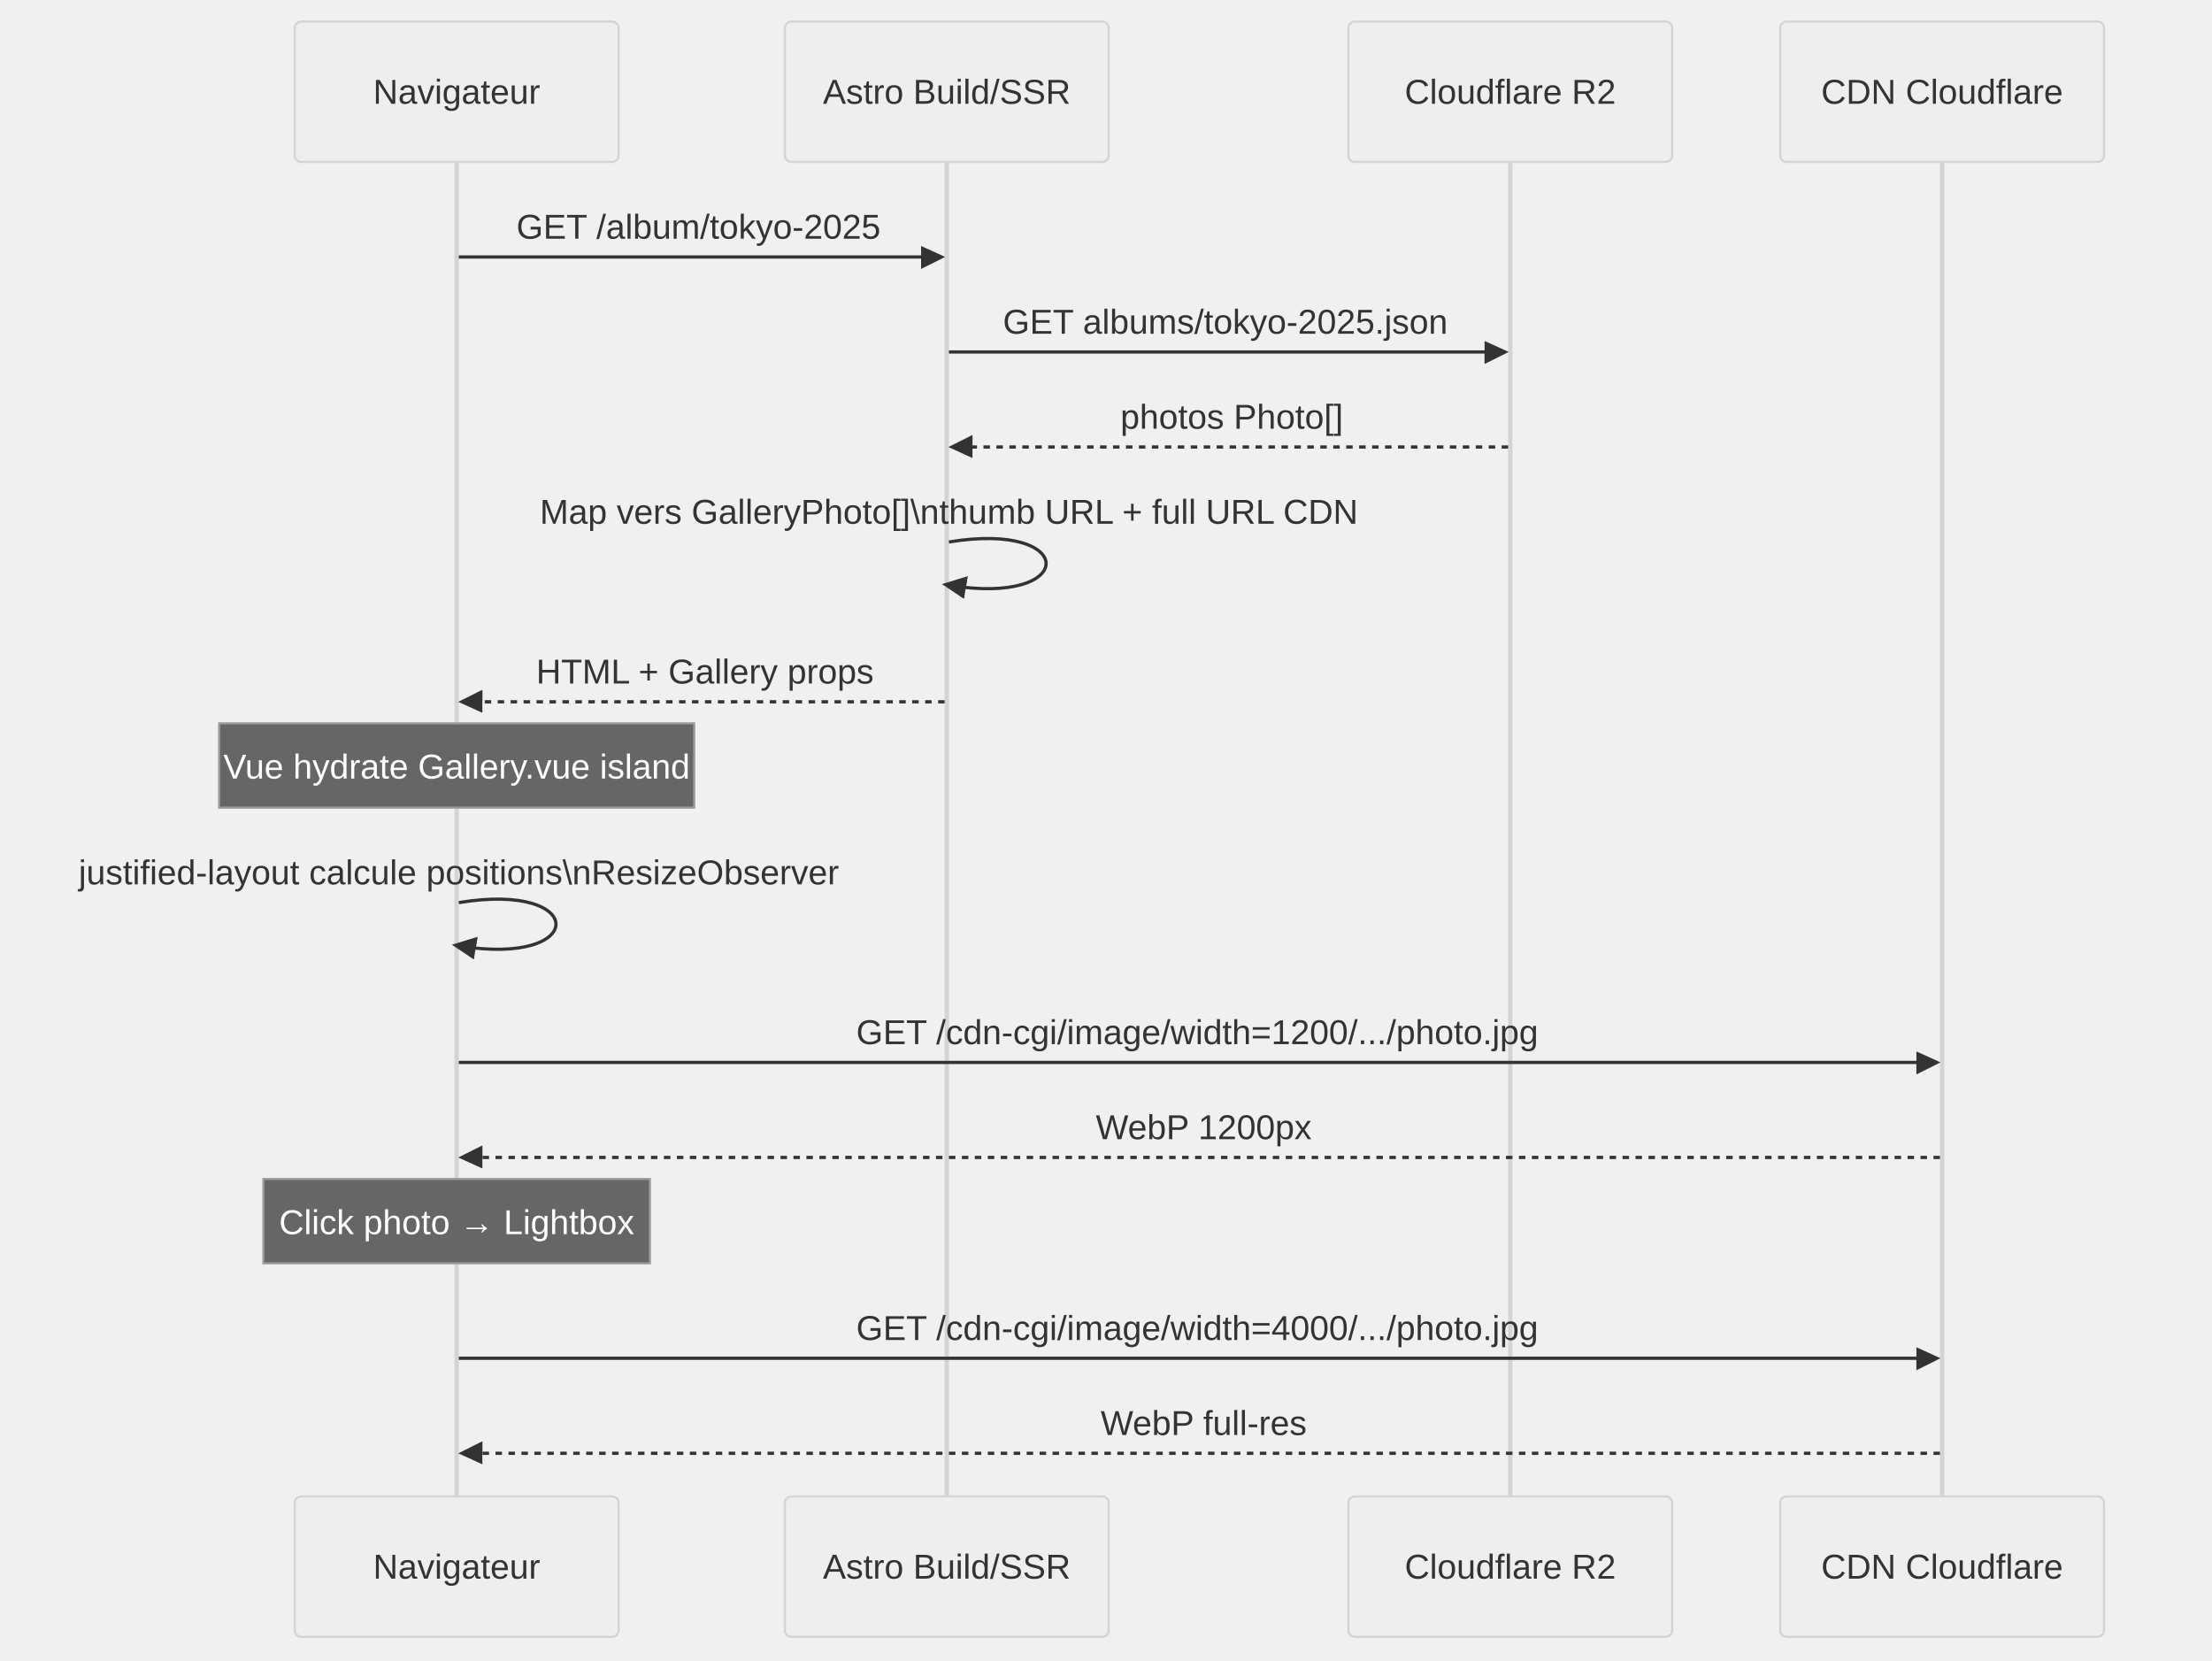
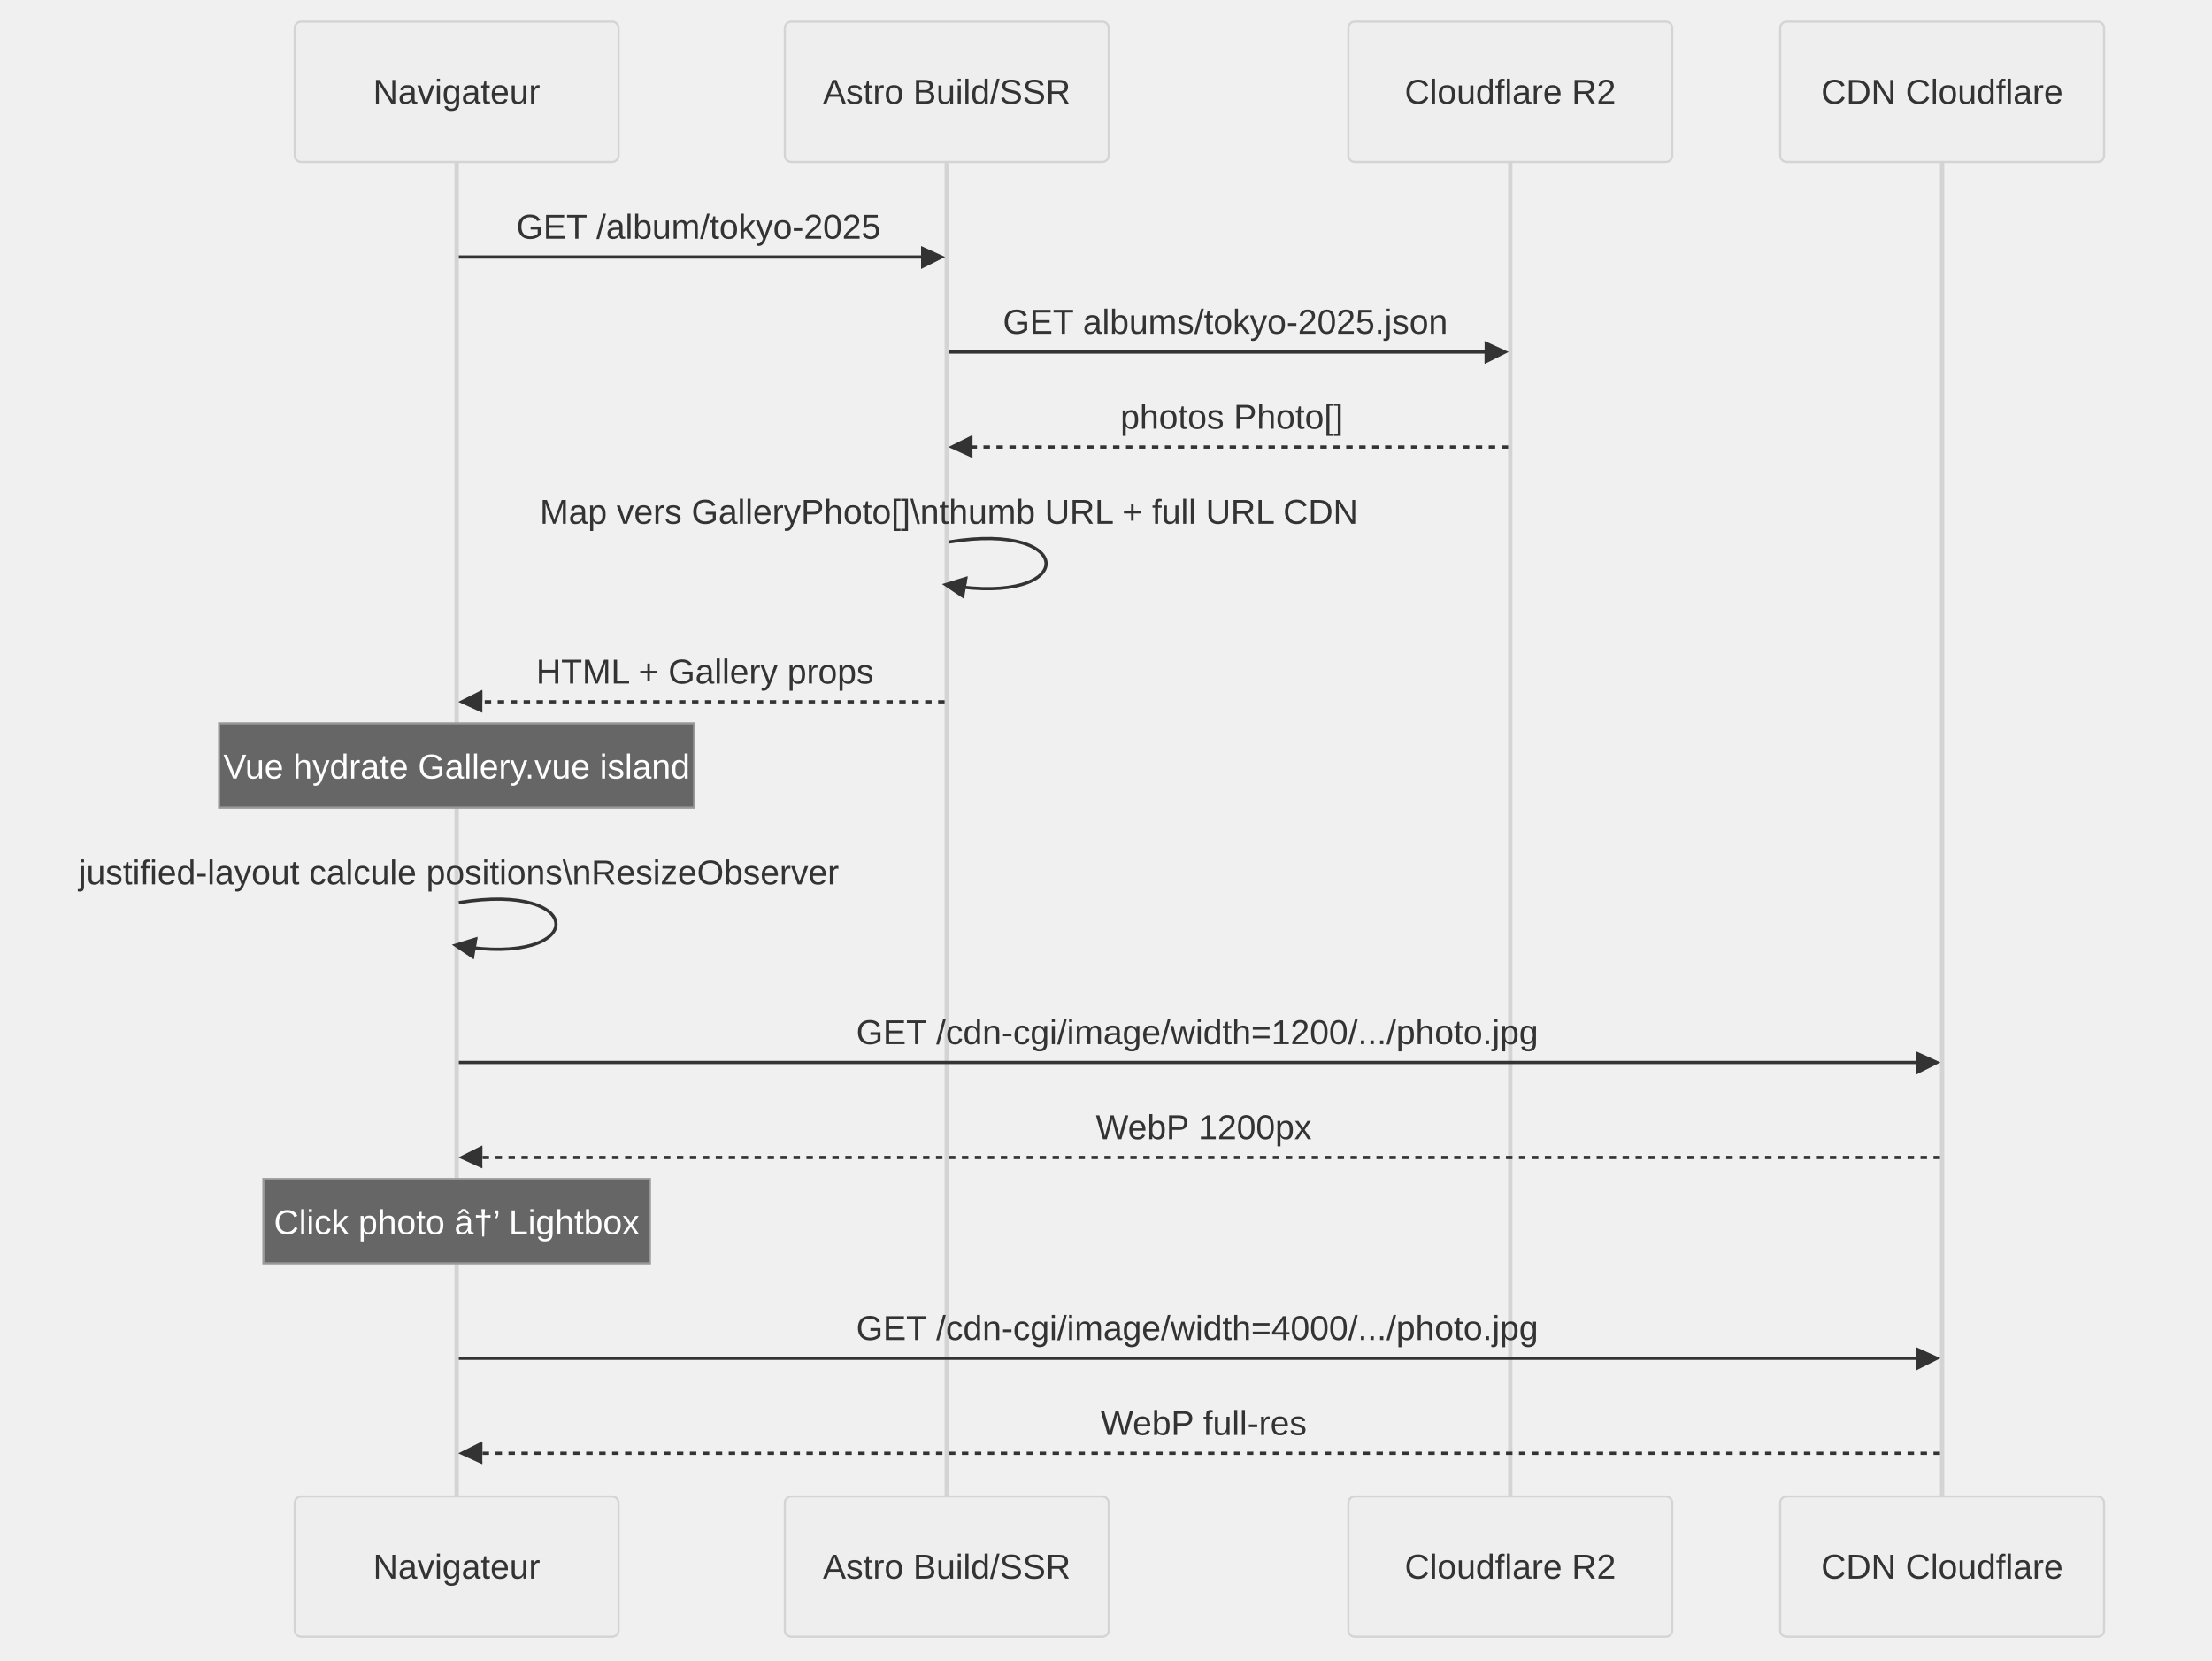
- <svg xmlns="http://www.w3.org/2000/svg" id="my-svg" width="100%" style="max-width: 1024.5px; background-color: transparent;" viewBox="-136.5 -10 1024.5 769" role="graphics-document document" aria-roledescription="sequence">
+ <svg xmlns="http://www.w3.org/2000/svg" id="my-svg" width="100%" style="max-width: 1024.5px; background-color: #ffffff;" viewBox="-136.5 -10 1024.5 769" role="graphics-document document" aria-roledescription="sequence">
  <g>
    <rect x="688" y="683" fill="#eaeaea" stroke="#666" width="150" height="65" name="CDN" rx="3" ry="3" class="actor actor-bottom" />
    <text x="763" y="715.5" dominant-baseline="central" alignment-baseline="central" class="actor actor-box" style="text-anchor: middle; font-size: 16px; font-weight: 400;">
      <tspan x="763" dy="0">CDN Cloudflare</tspan>
    </text>
  </g>
  <g>
    <rect x="488" y="683" fill="#eaeaea" stroke="#666" width="150" height="65" name="R2" rx="3" ry="3" class="actor actor-bottom" />
    <text x="563" y="715.5" dominant-baseline="central" alignment-baseline="central" class="actor actor-box" style="text-anchor: middle; font-size: 16px; font-weight: 400;">
      <tspan x="563" dy="0">Cloudflare R2</tspan>
    </text>
  </g>
  <g>
    <rect x="227" y="683" fill="#eaeaea" stroke="#666" width="150" height="65" name="Astro" rx="3" ry="3" class="actor actor-bottom" />
    <text x="302" y="715.5" dominant-baseline="central" alignment-baseline="central" class="actor actor-box" style="text-anchor: middle; font-size: 16px; font-weight: 400;">
      <tspan x="302" dy="0">Astro Build/SSR</tspan>
    </text>
  </g>
  <g>
    <rect x="0" y="683" fill="#eaeaea" stroke="#666" width="150" height="65" name="Browser" rx="3" ry="3" class="actor actor-bottom" />
    <text x="75" y="715.5" dominant-baseline="central" alignment-baseline="central" class="actor actor-box" style="text-anchor: middle; font-size: 16px; font-weight: 400;">
      <tspan x="75" dy="0">Navigateur</tspan>
    </text>
  </g>
  <g>
    <line id="actor3" x1="763" y1="65" x2="763" y2="683" class="actor-line 200" stroke-width="0.5px" stroke="#999" name="CDN" data-et="life-line" data-id="CDN" />
    <g id="root-3" data-et="participant" data-type="participant" data-id="CDN">
      <rect x="688" y="0" fill="#eaeaea" stroke="#666" width="150" height="65" name="CDN" rx="3" ry="3" class="actor actor-top" />
      <text x="763" y="32.5" dominant-baseline="central" alignment-baseline="central" class="actor actor-box" style="text-anchor: middle; font-size: 16px; font-weight: 400;">
        <tspan x="763" dy="0">CDN Cloudflare</tspan>
      </text>
    </g>
  </g>
  <g>
    <line id="actor2" x1="563" y1="65" x2="563" y2="683" class="actor-line 200" stroke-width="0.5px" stroke="#999" name="R2" data-et="life-line" data-id="R2" />
    <g id="root-2" data-et="participant" data-type="participant" data-id="R2">
      <rect x="488" y="0" fill="#eaeaea" stroke="#666" width="150" height="65" name="R2" rx="3" ry="3" class="actor actor-top" />
      <text x="563" y="32.5" dominant-baseline="central" alignment-baseline="central" class="actor actor-box" style="text-anchor: middle; font-size: 16px; font-weight: 400;">
        <tspan x="563" dy="0">Cloudflare R2</tspan>
      </text>
    </g>
  </g>
  <g>
    <line id="actor1" x1="302" y1="65" x2="302" y2="683" class="actor-line 200" stroke-width="0.5px" stroke="#999" name="Astro" data-et="life-line" data-id="Astro" />
    <g id="root-1" data-et="participant" data-type="participant" data-id="Astro">
      <rect x="227" y="0" fill="#eaeaea" stroke="#666" width="150" height="65" name="Astro" rx="3" ry="3" class="actor actor-top" />
      <text x="302" y="32.5" dominant-baseline="central" alignment-baseline="central" class="actor actor-box" style="text-anchor: middle; font-size: 16px; font-weight: 400;">
        <tspan x="302" dy="0">Astro Build/SSR</tspan>
      </text>
    </g>
  </g>
  <g>
    <line id="actor0" x1="75" y1="65" x2="75" y2="683" class="actor-line 200" stroke-width="0.5px" stroke="#999" name="Browser" data-et="life-line" data-id="Browser" />
    <g id="root-0" data-et="participant" data-type="participant" data-id="Browser">
      <rect x="0" y="0" fill="#eaeaea" stroke="#666" width="150" height="65" name="Browser" rx="3" ry="3" class="actor actor-top" />
      <text x="75" y="32.5" dominant-baseline="central" alignment-baseline="central" class="actor actor-box" style="text-anchor: middle; font-size: 16px; font-weight: 400;">
        <tspan x="75" dy="0">Navigateur</tspan>
      </text>
    </g>
  </g>
  <style>#my-svg{font-family:"trebuchet ms",verdana,arial,sans-serif;font-size:16px;fill:#000000;}@keyframes edge-animation-frame{from{stroke-dashoffset:0;}}@keyframes dash{to{stroke-dashoffset:0;}}#my-svg .edge-animation-slow{stroke-dasharray:9,5!important;stroke-dashoffset:900;animation:dash 50s linear infinite;stroke-linecap:round;}#my-svg .edge-animation-fast{stroke-dasharray:9,5!important;stroke-dashoffset:900;animation:dash 20s linear infinite;stroke-linecap:round;}#my-svg .error-icon{fill:#552222;}#my-svg .error-text{fill:#552222;stroke:#552222;}#my-svg .edge-thickness-normal{stroke-width:1px;}#my-svg .edge-thickness-thick{stroke-width:3.5px;}#my-svg .edge-pattern-solid{stroke-dasharray:0;}#my-svg .edge-thickness-invisible{stroke-width:0;fill:none;}#my-svg .edge-pattern-dashed{stroke-dasharray:3;}#my-svg .edge-pattern-dotted{stroke-dasharray:2;}#my-svg .marker{fill:#666;stroke:#666;}#my-svg .marker.cross{stroke:#666;}#my-svg svg{font-family:"trebuchet ms",verdana,arial,sans-serif;font-size:16px;}#my-svg p{margin:0;}#my-svg .actor{stroke:hsl(0, 0%, 83%);fill:#eee;stroke-width:1;}#my-svg rect.actor.outer-path[data-look="neo"]{filter:drop-shadow( 1px 2px 2px rgba(185,185,185,1));}#my-svg rect.note[data-look="neo"]{stroke:#999;fill:#666;filter:drop-shadow( 1px 2px 2px rgba(185,185,185,1));}#my-svg text.actor&gt;tspan{fill:#333;stroke:none;}#my-svg .actor-line{stroke:hsl(0, 0%, 83%);}#my-svg .innerArc{stroke-width:1.5;stroke-dasharray:none;}#my-svg .messageLine0{stroke-width:1.5;stroke-dasharray:none;stroke:#333;}#my-svg .messageLine1{stroke-width:1.5;stroke-dasharray:2,2;stroke:#333;}#my-svg [id$="-arrowhead"] path{fill:#333;stroke:#333;}#my-svg .sequenceNumber{fill:white;}#my-svg [id$="-sequencenumber"]{fill:#333;}#my-svg [id$="-crosshead"] path{fill:#333;stroke:#333;}#my-svg .messageText{fill:#333;stroke:none;}#my-svg .labelBox{stroke:hsl(0, 0%, 83%);fill:#eee;filter:none;}#my-svg .labelText,#my-svg .labelText&gt;tspan{fill:#333;stroke:none;}#my-svg .loopText,#my-svg .loopText&gt;tspan{fill:#333;stroke:none;}#my-svg .sectionTitle,#my-svg .sectionTitle&gt;tspan{fill:#333;stroke:none;}#my-svg .loopLine{stroke-width:2px;stroke-dasharray:2,2;stroke:hsl(0, 0%, 83%);fill:hsl(0, 0%, 83%);}#my-svg .note{stroke:#999;fill:#666;}#my-svg .noteText,#my-svg .noteText&gt;tspan{fill:#fff;stroke:none;font-weight:normal;}#my-svg .activation0{fill:#f4f4f4;stroke:#666;}#my-svg .activation1{fill:#f4f4f4;stroke:#666;}#my-svg .activation2{fill:#f4f4f4;stroke:#666;}#my-svg .actorPopupMenu{position:absolute;}#my-svg .actorPopupMenuPanel{position:absolute;fill:#eee;box-shadow:0px 8px 16px 0px rgba(0,0,0,0.2);filter:drop-shadow(3px 5px 2px rgb(0 0 0 / 0.4));}#my-svg .actor-man circle,#my-svg line{fill:#eee;stroke-width:2px;}#my-svg g rect.rect{filter:drop-shadow( 1px 2px 2px rgba(185,185,185,1));stroke:#999;}#my-svg .node .neo-node{stroke:#999;}#my-svg [data-look="neo"].node rect,#my-svg [data-look="neo"].cluster rect,#my-svg [data-look="neo"].node polygon{stroke:url(#my-svg-gradient);filter:drop-shadow( 1px 2px 2px rgba(185,185,185,1));}#my-svg [data-look="neo"].node path{stroke:url(#my-svg-gradient);stroke-width:1px;}#my-svg [data-look="neo"].node .outer-path{filter:drop-shadow( 1px 2px 2px rgba(185,185,185,1));}#my-svg [data-look="neo"].node .neo-line path{stroke:#999;filter:none;}#my-svg [data-look="neo"].node circle{stroke:url(#my-svg-gradient);filter:drop-shadow( 1px 2px 2px rgba(185,185,185,1));}#my-svg [data-look="neo"].node circle .state-start{fill:#000000;}#my-svg [data-look="neo"].icon-shape .icon{fill:url(#my-svg-gradient);filter:drop-shadow( 1px 2px 2px rgba(185,185,185,1));}#my-svg [data-look="neo"].icon-shape .icon-neo path{stroke:url(#my-svg-gradient);filter:drop-shadow( 1px 2px 2px rgba(185,185,185,1));}#my-svg :root{--mermaid-font-family:"trebuchet ms",verdana,arial,sans-serif;}</style>
  <g />
  <defs>
    <symbol id="my-svg-computer" width="24" height="24">
      <path transform="scale(.5)" d="M2 2v13h20v-13h-20zm18 11h-16v-9h16v9zm-10.228 6l.466-1h3.524l.467 1h-4.457zm14.228 3h-24l2-6h2.104l-1.33 4h18.45l-1.297-4h2.073l2 6zm-5-10h-14v-7h14v7z" />
    </symbol>
  </defs>
  <defs>
    <symbol id="my-svg-database" fill-rule="evenodd" clip-rule="evenodd">
      <path transform="scale(.5)" d="M12.258.001l.256.004.255.005.253.008.251.01.249.012.247.015.246.016.242.019.241.02.239.023.236.024.233.027.231.028.229.031.225.032.223.034.22.036.217.038.214.04.211.041.208.043.205.045.201.046.198.048.194.05.191.051.187.053.183.054.18.056.175.057.172.059.168.06.163.061.16.063.155.064.15.066.074.033.073.033.071.034.07.034.069.035.068.035.067.035.066.035.064.036.064.036.062.036.06.036.06.037.058.037.058.037.055.038.055.038.053.038.052.038.051.039.05.039.048.039.047.039.045.04.044.04.043.04.041.04.04.041.039.041.037.041.036.041.034.041.033.042.032.042.03.042.029.042.027.042.026.043.024.043.023.043.021.043.02.043.018.044.017.043.015.044.013.044.012.044.011.045.009.044.007.045.006.045.004.045.002.045.001.045v17l-.001.045-.002.045-.004.045-.006.045-.007.045-.009.044-.011.045-.012.044-.013.044-.015.044-.017.043-.018.044-.02.043-.021.043-.023.043-.024.043-.026.043-.027.042-.029.042-.03.042-.032.042-.033.042-.034.041-.036.041-.037.041-.039.041-.04.041-.041.04-.043.04-.044.04-.045.04-.047.039-.048.039-.05.039-.051.039-.052.038-.053.038-.055.038-.055.038-.058.037-.058.037-.06.037-.06.036-.062.036-.064.036-.064.036-.066.035-.067.035-.068.035-.069.035-.07.034-.071.034-.073.033-.074.033-.15.066-.155.064-.16.063-.163.061-.168.06-.172.059-.175.057-.18.056-.183.054-.187.053-.191.051-.194.05-.198.048-.201.046-.205.045-.208.043-.211.041-.214.04-.217.038-.22.036-.223.034-.225.032-.229.031-.231.028-.233.027-.236.024-.239.023-.241.02-.242.019-.246.016-.247.015-.249.012-.251.01-.253.008-.255.005-.256.004-.258.001-.258-.001-.256-.004-.255-.005-.253-.008-.251-.01-.249-.012-.247-.015-.245-.016-.243-.019-.241-.02-.238-.023-.236-.024-.234-.027-.231-.028-.228-.031-.226-.032-.223-.034-.22-.036-.217-.038-.214-.04-.211-.041-.208-.043-.204-.045-.201-.046-.198-.048-.195-.05-.19-.051-.187-.053-.184-.054-.179-.056-.176-.057-.172-.059-.167-.06-.164-.061-.159-.063-.155-.064-.151-.066-.074-.033-.072-.033-.072-.034-.07-.034-.069-.035-.068-.035-.067-.035-.066-.035-.064-.036-.063-.036-.062-.036-.061-.036-.06-.037-.058-.037-.057-.037-.056-.038-.055-.038-.053-.038-.052-.038-.051-.039-.049-.039-.049-.039-.046-.039-.046-.04-.044-.04-.043-.04-.041-.04-.04-.041-.039-.041-.037-.041-.036-.041-.034-.041-.033-.042-.032-.042-.03-.042-.029-.042-.027-.042-.026-.043-.024-.043-.023-.043-.021-.043-.02-.043-.018-.044-.017-.043-.015-.044-.013-.044-.012-.044-.011-.045-.009-.044-.007-.045-.006-.045-.004-.045-.002-.045-.001-.045v-17l.001-.045.002-.045.004-.045.006-.045.007-.045.009-.044.011-.045.012-.044.013-.044.015-.044.017-.043.018-.044.02-.043.021-.043.023-.043.024-.043.026-.043.027-.042.029-.042.03-.042.032-.042.033-.042.034-.041.036-.041.037-.041.039-.041.04-.041.041-.04.043-.04.044-.04.046-.04.046-.039.049-.039.049-.039.051-.039.052-.038.053-.038.055-.038.056-.038.057-.037.058-.037.06-.037.061-.036.062-.036.063-.036.064-.036.066-.035.067-.035.068-.035.069-.035.07-.034.072-.034.072-.033.074-.033.151-.066.155-.064.159-.063.164-.061.167-.06.172-.059.176-.057.179-.056.184-.054.187-.053.19-.051.195-.05.198-.048.201-.046.204-.045.208-.043.211-.041.214-.04.217-.038.22-.036.223-.034.226-.032.228-.031.231-.028.234-.027.236-.024.238-.023.241-.02.243-.019.245-.016.247-.015.249-.012.251-.01.253-.008.255-.005.256-.004.258-.001.258.001zm-9.258 20.499v.01l.001.021.003.021.004.022.005.021.006.022.007.022.009.023.01.022.011.023.012.023.013.023.015.023.016.024.017.023.018.024.019.024.021.024.022.025.023.024.024.025.052.049.056.05.061.051.066.051.07.051.075.051.079.052.084.052.088.052.092.052.097.052.102.051.105.052.11.052.114.051.119.051.123.051.127.05.131.05.135.05.139.048.144.049.147.047.152.047.155.047.16.045.163.045.167.043.171.043.176.041.178.041.183.039.187.039.19.037.194.035.197.035.202.033.204.031.209.03.212.029.216.027.219.025.222.024.226.021.23.02.233.018.236.016.24.015.243.012.246.01.249.008.253.005.256.004.259.001.26-.001.257-.004.254-.005.25-.008.247-.011.244-.012.241-.014.237-.016.233-.018.231-.021.226-.021.224-.024.22-.026.216-.027.212-.028.21-.031.205-.031.202-.034.198-.034.194-.036.191-.037.187-.039.183-.04.179-.04.175-.042.172-.043.168-.044.163-.045.16-.046.155-.046.152-.047.148-.048.143-.049.139-.049.136-.05.131-.05.126-.05.123-.051.118-.052.114-.051.11-.052.106-.052.101-.052.096-.052.092-.052.088-.053.083-.051.079-.052.074-.052.07-.051.065-.051.06-.051.056-.05.051-.05.023-.024.023-.025.021-.024.02-.024.019-.024.018-.024.017-.024.015-.023.014-.024.013-.023.012-.023.01-.023.01-.022.008-.022.006-.022.006-.022.004-.022.004-.021.001-.021.001-.021v-4.127l-.077.055-.08.053-.083.054-.085.053-.087.052-.09.052-.093.051-.095.05-.097.05-.1.049-.102.049-.105.048-.106.047-.109.047-.111.046-.114.045-.115.045-.118.044-.12.043-.122.042-.124.042-.126.041-.128.04-.13.04-.132.038-.134.038-.135.037-.138.037-.139.035-.142.035-.143.034-.144.033-.147.032-.148.031-.15.03-.151.03-.153.029-.154.027-.156.027-.158.026-.159.025-.161.024-.162.023-.163.022-.165.021-.166.02-.167.019-.169.018-.169.017-.171.016-.173.015-.173.014-.175.013-.175.012-.177.011-.178.01-.179.008-.179.008-.181.006-.182.005-.182.004-.184.003-.184.002h-.37l-.184-.002-.184-.003-.182-.004-.182-.005-.181-.006-.179-.008-.179-.008-.178-.01-.176-.011-.176-.012-.175-.013-.173-.014-.172-.015-.171-.016-.17-.017-.169-.018-.167-.019-.166-.02-.165-.021-.163-.022-.162-.023-.161-.024-.159-.025-.157-.026-.156-.027-.155-.027-.153-.029-.151-.03-.15-.03-.148-.031-.146-.032-.145-.033-.143-.034-.141-.035-.14-.035-.137-.037-.136-.037-.134-.038-.132-.038-.13-.04-.128-.04-.126-.041-.124-.042-.122-.042-.12-.044-.117-.043-.116-.045-.113-.045-.112-.046-.109-.047-.106-.047-.105-.048-.102-.049-.1-.049-.097-.05-.095-.05-.093-.052-.09-.051-.087-.052-.085-.053-.083-.054-.08-.054-.077-.054v4.127zm0-5.654v.011l.001.021.003.021.004.021.005.022.006.022.007.022.009.022.01.022.011.023.012.023.013.023.015.024.016.023.017.024.018.024.019.024.021.024.022.024.023.025.024.024.052.05.056.05.061.05.066.051.07.051.075.052.079.051.084.052.088.052.092.052.097.052.102.052.105.052.11.051.114.051.119.052.123.05.127.051.131.05.135.049.139.049.144.048.147.048.152.047.155.046.16.045.163.045.167.044.171.042.176.042.178.04.183.04.187.038.19.037.194.036.197.034.202.033.204.032.209.03.212.028.216.027.219.025.222.024.226.022.23.02.233.018.236.016.24.014.243.012.246.01.249.008.253.006.256.003.259.001.26-.001.257-.003.254-.006.25-.008.247-.01.244-.012.241-.015.237-.016.233-.018.231-.02.226-.022.224-.024.22-.025.216-.027.212-.029.21-.03.205-.032.202-.033.198-.035.194-.036.191-.037.187-.039.183-.039.179-.041.175-.042.172-.043.168-.044.163-.045.16-.045.155-.047.152-.047.148-.048.143-.048.139-.05.136-.049.131-.05.126-.051.123-.051.118-.051.114-.052.11-.052.106-.052.101-.052.096-.052.092-.052.088-.052.083-.052.079-.052.074-.051.07-.052.065-.051.06-.05.056-.051.051-.049.023-.025.023-.024.021-.025.02-.024.019-.024.018-.024.017-.024.015-.023.014-.023.013-.024.012-.022.01-.023.01-.023.008-.022.006-.022.006-.022.004-.021.004-.022.001-.021.001-.021v-4.139l-.077.054-.08.054-.083.054-.085.052-.087.053-.09.051-.093.051-.095.051-.097.05-.1.049-.102.049-.105.048-.106.047-.109.047-.111.046-.114.045-.115.044-.118.044-.12.044-.122.042-.124.042-.126.041-.128.04-.13.039-.132.039-.134.038-.135.037-.138.036-.139.036-.142.035-.143.033-.144.033-.147.033-.148.031-.15.03-.151.03-.153.028-.154.028-.156.027-.158.026-.159.025-.161.024-.162.023-.163.022-.165.021-.166.02-.167.019-.169.018-.169.017-.171.016-.173.015-.173.014-.175.013-.175.012-.177.011-.178.009-.179.009-.179.007-.181.007-.182.005-.182.004-.184.003-.184.002h-.37l-.184-.002-.184-.003-.182-.004-.182-.005-.181-.007-.179-.007-.179-.009-.178-.009-.176-.011-.176-.012-.175-.013-.173-.014-.172-.015-.171-.016-.17-.017-.169-.018-.167-.019-.166-.02-.165-.021-.163-.022-.162-.023-.161-.024-.159-.025-.157-.026-.156-.027-.155-.028-.153-.028-.151-.03-.15-.03-.148-.031-.146-.033-.145-.033-.143-.033-.141-.035-.14-.036-.137-.036-.136-.037-.134-.038-.132-.039-.13-.039-.128-.04-.126-.041-.124-.042-.122-.043-.12-.043-.117-.044-.116-.044-.113-.046-.112-.046-.109-.046-.106-.047-.105-.048-.102-.049-.1-.049-.097-.05-.095-.051-.093-.051-.09-.051-.087-.053-.085-.052-.083-.054-.08-.054-.077-.054v4.139zm0-5.666v.011l.001.02.003.022.004.021.005.022.006.021.007.022.009.023.01.022.011.023.012.023.013.023.015.023.016.024.017.024.018.023.019.024.021.025.022.024.023.024.024.025.052.05.056.05.061.05.066.051.07.051.075.052.079.051.084.052.088.052.092.052.097.052.102.052.105.051.11.052.114.051.119.051.123.051.127.05.131.05.135.05.139.049.144.048.147.048.152.047.155.046.16.045.163.045.167.043.171.043.176.042.178.04.183.04.187.038.19.037.194.036.197.034.202.033.204.032.209.03.212.028.216.027.219.025.222.024.226.021.23.02.233.018.236.017.24.014.243.012.246.01.249.008.253.006.256.003.259.001.26-.001.257-.003.254-.006.25-.008.247-.01.244-.013.241-.014.237-.016.233-.018.231-.02.226-.022.224-.024.22-.025.216-.027.212-.029.21-.03.205-.032.202-.033.198-.035.194-.036.191-.037.187-.039.183-.039.179-.041.175-.042.172-.043.168-.044.163-.045.16-.045.155-.047.152-.047.148-.048.143-.049.139-.049.136-.049.131-.051.126-.05.123-.051.118-.052.114-.051.11-.052.106-.052.101-.052.096-.052.092-.052.088-.052.083-.052.079-.052.074-.052.07-.051.065-.051.06-.051.056-.05.051-.049.023-.025.023-.025.021-.024.02-.024.019-.024.018-.024.017-.024.015-.023.014-.024.013-.023.012-.023.01-.022.01-.023.008-.022.006-.022.006-.022.004-.022.004-.021.001-.021.001-.021v-4.153l-.077.054-.08.054-.083.053-.085.053-.087.053-.09.051-.093.051-.095.051-.097.05-.1.049-.102.048-.105.048-.106.048-.109.046-.111.046-.114.046-.115.044-.118.044-.12.043-.122.043-.124.042-.126.041-.128.04-.13.039-.132.039-.134.038-.135.037-.138.036-.139.036-.142.034-.143.034-.144.033-.147.032-.148.032-.15.03-.151.03-.153.028-.154.028-.156.027-.158.026-.159.024-.161.024-.162.023-.163.023-.165.021-.166.02-.167.019-.169.018-.169.017-.171.016-.173.015-.173.014-.175.013-.175.012-.177.01-.178.01-.179.009-.179.007-.181.006-.182.006-.182.004-.184.003-.184.001-.185.001-.185-.001-.184-.001-.184-.003-.182-.004-.182-.006-.181-.006-.179-.007-.179-.009-.178-.01-.176-.01-.176-.012-.175-.013-.173-.014-.172-.015-.171-.016-.17-.017-.169-.018-.167-.019-.166-.02-.165-.021-.163-.023-.162-.023-.161-.024-.159-.024-.157-.026-.156-.027-.155-.028-.153-.028-.151-.03-.15-.03-.148-.032-.146-.032-.145-.033-.143-.034-.141-.034-.14-.036-.137-.036-.136-.037-.134-.038-.132-.039-.13-.039-.128-.041-.126-.041-.124-.041-.122-.043-.12-.043-.117-.044-.116-.044-.113-.046-.112-.046-.109-.046-.106-.048-.105-.048-.102-.048-.1-.05-.097-.049-.095-.051-.093-.051-.09-.052-.087-.052-.085-.053-.083-.053-.08-.054-.077-.054v4.153zm8.74-8.179l-.257.004-.254.005-.25.008-.247.011-.244.012-.241.014-.237.016-.233.018-.231.021-.226.022-.224.023-.22.026-.216.027-.212.028-.21.031-.205.032-.202.033-.198.034-.194.036-.191.038-.187.038-.183.04-.179.041-.175.042-.172.043-.168.043-.163.045-.16.046-.155.046-.152.048-.148.048-.143.048-.139.049-.136.05-.131.05-.126.051-.123.051-.118.051-.114.052-.11.052-.106.052-.101.052-.096.052-.092.052-.088.052-.083.052-.079.052-.074.051-.07.052-.065.051-.06.05-.056.05-.051.05-.023.025-.023.024-.021.024-.02.025-.019.024-.018.024-.017.023-.015.024-.014.023-.013.023-.012.023-.01.023-.01.022-.008.022-.006.023-.006.021-.004.022-.004.021-.001.021-.001.021.001.021.001.021.004.021.004.022.006.021.006.023.008.022.01.022.01.023.012.023.013.023.014.023.015.024.017.023.018.024.019.024.02.025.021.024.023.024.023.025.051.05.056.05.06.05.065.051.07.052.074.051.079.052.083.052.088.052.092.052.096.052.101.052.106.052.11.052.114.052.118.051.123.051.126.051.131.05.136.05.139.049.143.048.148.048.152.048.155.046.16.046.163.045.168.043.172.043.175.042.179.041.183.04.187.038.191.038.194.036.198.034.202.033.205.032.21.031.212.028.216.027.22.026.224.023.226.022.231.021.233.018.237.016.241.014.244.012.247.011.25.008.254.005.257.004.26.001.26-.001.257-.004.254-.005.25-.008.247-.011.244-.012.241-.014.237-.016.233-.018.231-.021.226-.022.224-.023.22-.026.216-.027.212-.028.21-.031.205-.032.202-.033.198-.034.194-.036.191-.038.187-.038.183-.04.179-.041.175-.042.172-.043.168-.043.163-.045.16-.046.155-.046.152-.048.148-.048.143-.048.139-.049.136-.05.131-.05.126-.051.123-.051.118-.051.114-.052.11-.052.106-.052.101-.052.096-.052.092-.052.088-.052.083-.052.079-.052.074-.051.07-.052.065-.051.06-.05.056-.05.051-.05.023-.025.023-.024.021-.024.02-.025.019-.024.018-.024.017-.023.015-.024.014-.023.013-.023.012-.023.01-.023.01-.022.008-.022.006-.023.006-.021.004-.022.004-.021.001-.021.001-.021-.001-.021-.001-.021-.004-.021-.004-.022-.006-.021-.006-.023-.008-.022-.01-.022-.01-.023-.012-.023-.013-.023-.014-.023-.015-.024-.017-.023-.018-.024-.019-.024-.02-.025-.021-.024-.023-.024-.023-.025-.051-.05-.056-.05-.06-.05-.065-.051-.07-.052-.074-.051-.079-.052-.083-.052-.088-.052-.092-.052-.096-.052-.101-.052-.106-.052-.11-.052-.114-.052-.118-.051-.123-.051-.126-.051-.131-.05-.136-.05-.139-.049-.143-.048-.148-.048-.152-.048-.155-.046-.16-.046-.163-.045-.168-.043-.172-.043-.175-.042-.179-.041-.183-.04-.187-.038-.191-.038-.194-.036-.198-.034-.202-.033-.205-.032-.21-.031-.212-.028-.216-.027-.22-.026-.224-.023-.226-.022-.231-.021-.233-.018-.237-.016-.241-.014-.244-.012-.247-.011-.25-.008-.254-.005-.257-.004-.26-.001-.26.001z" />
    </symbol>
  </defs>
  <defs>
    <symbol id="my-svg-clock" width="24" height="24">
      <path transform="scale(.5)" d="M12 2c5.514 0 10 4.486 10 10s-4.486 10-10 10-10-4.486-10-10 4.486-10 10-10zm0-2c-6.627 0-12 5.373-12 12s5.373 12 12 12 12-5.373 12-12-5.373-12-12-12zm5.848 12.459c.202.038.202.333.001.372-1.907.361-6.045 1.111-6.547 1.111-.719 0-1.301-.582-1.301-1.301 0-.512.77-5.447 1.125-7.445.034-.192.312-.181.343.014l.985 6.238 5.394 1.011z" />
    </symbol>
  </defs>
  <defs>
    <marker id="my-svg-arrowhead" refX="7.9" refY="5" markerUnits="userSpaceOnUse" markerWidth="12" markerHeight="12" orient="auto-start-reverse">
      <path d="M -1 0 L 10 5 L 0 10 z" />
    </marker>
  </defs>
  <defs>
    <marker id="my-svg-crosshead" markerWidth="15" markerHeight="8" orient="auto" refX="4" refY="4.5">
      <path fill="none" stroke="#000000" stroke-width="1pt" d="M 1,2 L 6,7 M 6,2 L 1,7" style="stroke-dasharray: 0, 0;" />
    </marker>
  </defs>
  <defs>
    <marker id="my-svg-filled-head" refX="15.5" refY="7" markerWidth="20" markerHeight="28" orient="auto">
      <path d="M 18,7 L9,13 L14,7 L9,1 Z" />
    </marker>
  </defs>
  <defs>
    <marker id="my-svg-sequencenumber" refX="15" refY="15" markerWidth="60" markerHeight="40" orient="auto">
      <circle cx="15" cy="15" r="6" />
    </marker>
  </defs>
  <defs>
    <marker id="my-svg-solidTopArrowHead" refX="7.9" refY="7.25" markerUnits="userSpaceOnUse" markerWidth="12" markerHeight="12" orient="auto-start-reverse">
      <path d="M 0 0 L 10 8 L 0 8 z" />
    </marker>
  </defs>
  <defs>
    <marker id="my-svg-solidBottomArrowHead" refX="7.9" refY="0.75" markerUnits="userSpaceOnUse" markerWidth="12" markerHeight="12" orient="auto-start-reverse">
      <path d="M 0 0 L 10 0 L 0 8 z" />
    </marker>
  </defs>
  <defs>
    <marker id="my-svg-stickTopArrowHead" refX="7.5" refY="7" markerUnits="userSpaceOnUse" markerWidth="12" markerHeight="12" orient="auto-start-reverse">
      <path d="M 0 0 L 7 7" stroke="black" stroke-width="1.5" fill="none" />
    </marker>
  </defs>
  <defs>
    <marker id="my-svg-stickBottomArrowHead" refX="7.5" refY="0" markerUnits="userSpaceOnUse" markerWidth="12" markerHeight="12" orient="auto-start-reverse">
      <path d="M 0 7 L 7 0" stroke="black" stroke-width="1.5" fill="none" />
    </marker>
  </defs>
  <g data-et="note" data-id="i5">
    <rect x="-35" y="325" fill="#EDF2AE" stroke="#666" width="220" height="39" class="note" />
    <text x="75" y="330" text-anchor="middle" dominant-baseline="middle" alignment-baseline="middle" class="noteText" dy="1em" style="font-size: 16px; font-weight: 400;">
      <tspan x="75">Vue hydrate Gallery.vue island</tspan>
    </text>
  </g>
  <g data-et="note" data-id="i9">
    <rect x="-14.5" y="536" fill="#EDF2AE" stroke="#666" width="179" height="39" class="note" />
    <text x="75" y="541" text-anchor="middle" dominant-baseline="middle" alignment-baseline="middle" class="noteText" dy="1em" style="font-size: 16px; font-weight: 400;">
-       <tspan x="75">Click photo → Lightbox</tspan>
+       <tspan x="75">Click photo â†’ Lightbox</tspan>
    </text>
  </g>
  <text x="187" y="80" text-anchor="middle" dominant-baseline="middle" alignment-baseline="middle" class="messageText" dy="1em" style="font-size: 16px; font-weight: 400;">GET /album/tokyo-2025</text>
  <line x1="76" y1="109" x2="298" y2="109" class="messageLine0" data-et="message" data-id="i0" data-from="Browser" data-to="Astro" stroke-width="2" stroke="none" marker-end="url(#my-svg-arrowhead)" style="fill: none;" />
  <text x="431" y="124" text-anchor="middle" dominant-baseline="middle" alignment-baseline="middle" class="messageText" dy="1em" style="font-size: 16px; font-weight: 400;">GET albums/tokyo-2025.json</text>
  <line x1="303" y1="153" x2="559" y2="153" class="messageLine0" data-et="message" data-id="i1" data-from="Astro" data-to="R2" stroke-width="2" stroke="none" marker-end="url(#my-svg-arrowhead)" style="fill: none;" />
  <text x="434" y="168" text-anchor="middle" dominant-baseline="middle" alignment-baseline="middle" class="messageText" dy="1em" style="font-size: 16px; font-weight: 400;">photos Photo[]</text>
  <line x1="562" y1="197" x2="306" y2="197" class="messageLine1" data-et="message" data-id="i2" data-from="R2" data-to="Astro" stroke-width="2" stroke="none" marker-end="url(#my-svg-arrowhead)" style="stroke-dasharray: 3, 3; fill: none;" />
  <text x="303" y="212" text-anchor="middle" dominant-baseline="middle" alignment-baseline="middle" class="messageText" dy="1em" style="font-size: 16px; font-weight: 400;">Map vers GalleryPhoto[]\nthumb URL + full URL CDN</text>
  <path d="M 303,241 C 363,231 363,271 303,261" class="messageLine0" data-et="message" data-id="i3" data-from="Astro" data-to="Astro" stroke-width="2" stroke="none" marker-end="url(#my-svg-arrowhead)" style="fill: none;" />
  <text x="190" y="286" text-anchor="middle" dominant-baseline="middle" alignment-baseline="middle" class="messageText" dy="1em" style="font-size: 16px; font-weight: 400;">HTML + Gallery props</text>
  <line x1="301" y1="315" x2="79" y2="315" class="messageLine1" data-et="message" data-id="i4" data-from="Astro" data-to="Browser" stroke-width="2" stroke="none" marker-end="url(#my-svg-arrowhead)" style="stroke-dasharray: 3, 3; fill: none;" />
  <text x="76" y="379" text-anchor="middle" dominant-baseline="middle" alignment-baseline="middle" class="messageText" dy="1em" style="font-size: 16px; font-weight: 400;">justified-layout calcule positions\nResizeObserver</text>
  <path d="M 76,408 C 136,398 136,438 76,428" class="messageLine0" data-et="message" data-id="i6" data-from="Browser" data-to="Browser" stroke-width="2" stroke="none" marker-end="url(#my-svg-arrowhead)" style="fill: none;" />
  <text x="418" y="453" text-anchor="middle" dominant-baseline="middle" alignment-baseline="middle" class="messageText" dy="1em" style="font-size: 16px; font-weight: 400;">GET /cdn-cgi/image/width=1200/.../photo.jpg</text>
  <line x1="76" y1="482" x2="759" y2="482" class="messageLine0" data-et="message" data-id="i7" data-from="Browser" data-to="CDN" stroke-width="2" stroke="none" marker-end="url(#my-svg-arrowhead)" style="fill: none;" />
  <text x="421" y="497" text-anchor="middle" dominant-baseline="middle" alignment-baseline="middle" class="messageText" dy="1em" style="font-size: 16px; font-weight: 400;">WebP 1200px</text>
  <line x1="762" y1="526" x2="79" y2="526" class="messageLine1" data-et="message" data-id="i8" data-from="CDN" data-to="Browser" stroke-width="2" stroke="none" marker-end="url(#my-svg-arrowhead)" style="stroke-dasharray: 3, 3; fill: none;" />
  <text x="418" y="590" text-anchor="middle" dominant-baseline="middle" alignment-baseline="middle" class="messageText" dy="1em" style="font-size: 16px; font-weight: 400;">GET /cdn-cgi/image/width=4000/.../photo.jpg</text>
  <line x1="76" y1="619" x2="759" y2="619" class="messageLine0" data-et="message" data-id="i10" data-from="Browser" data-to="CDN" stroke-width="2" stroke="none" marker-end="url(#my-svg-arrowhead)" style="fill: none;" />
  <text x="421" y="634" text-anchor="middle" dominant-baseline="middle" alignment-baseline="middle" class="messageText" dy="1em" style="font-size: 16px; font-weight: 400;">WebP full-res</text>
  <line x1="762" y1="663" x2="79" y2="663" class="messageLine1" data-et="message" data-id="i11" data-from="CDN" data-to="Browser" stroke-width="2" stroke="none" marker-end="url(#my-svg-arrowhead)" style="stroke-dasharray: 3, 3; fill: none;" />
</svg>
